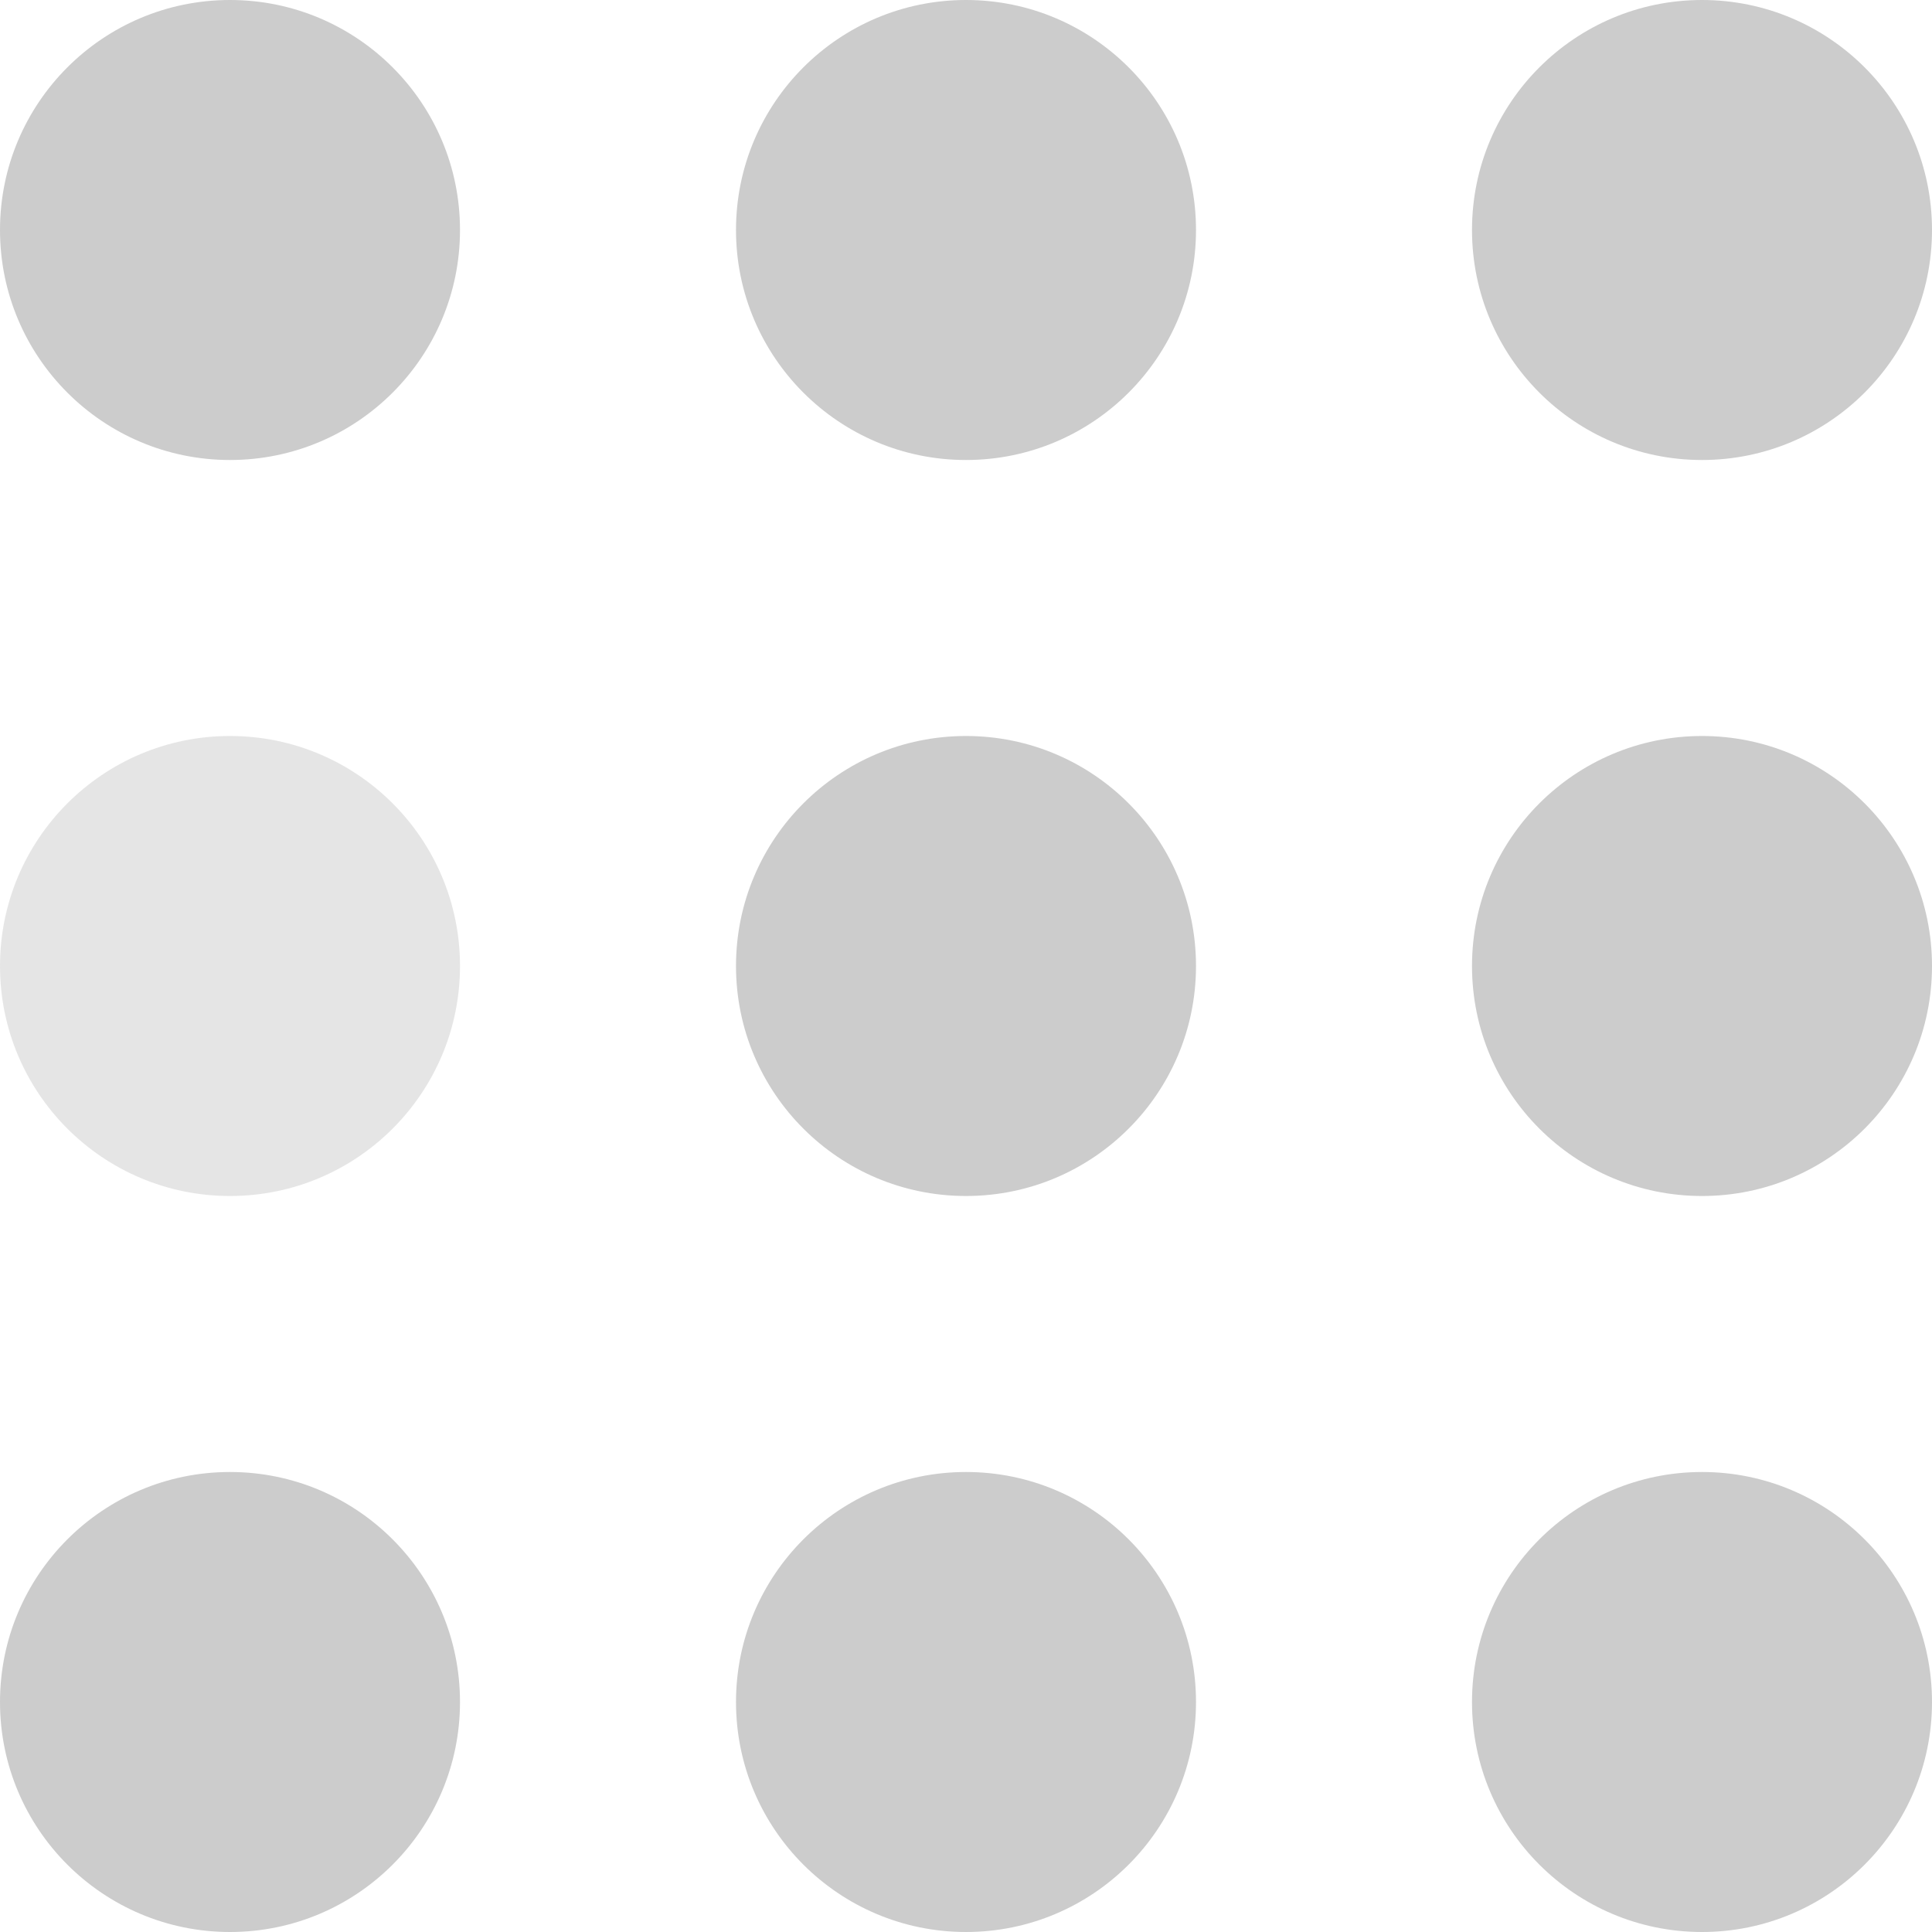
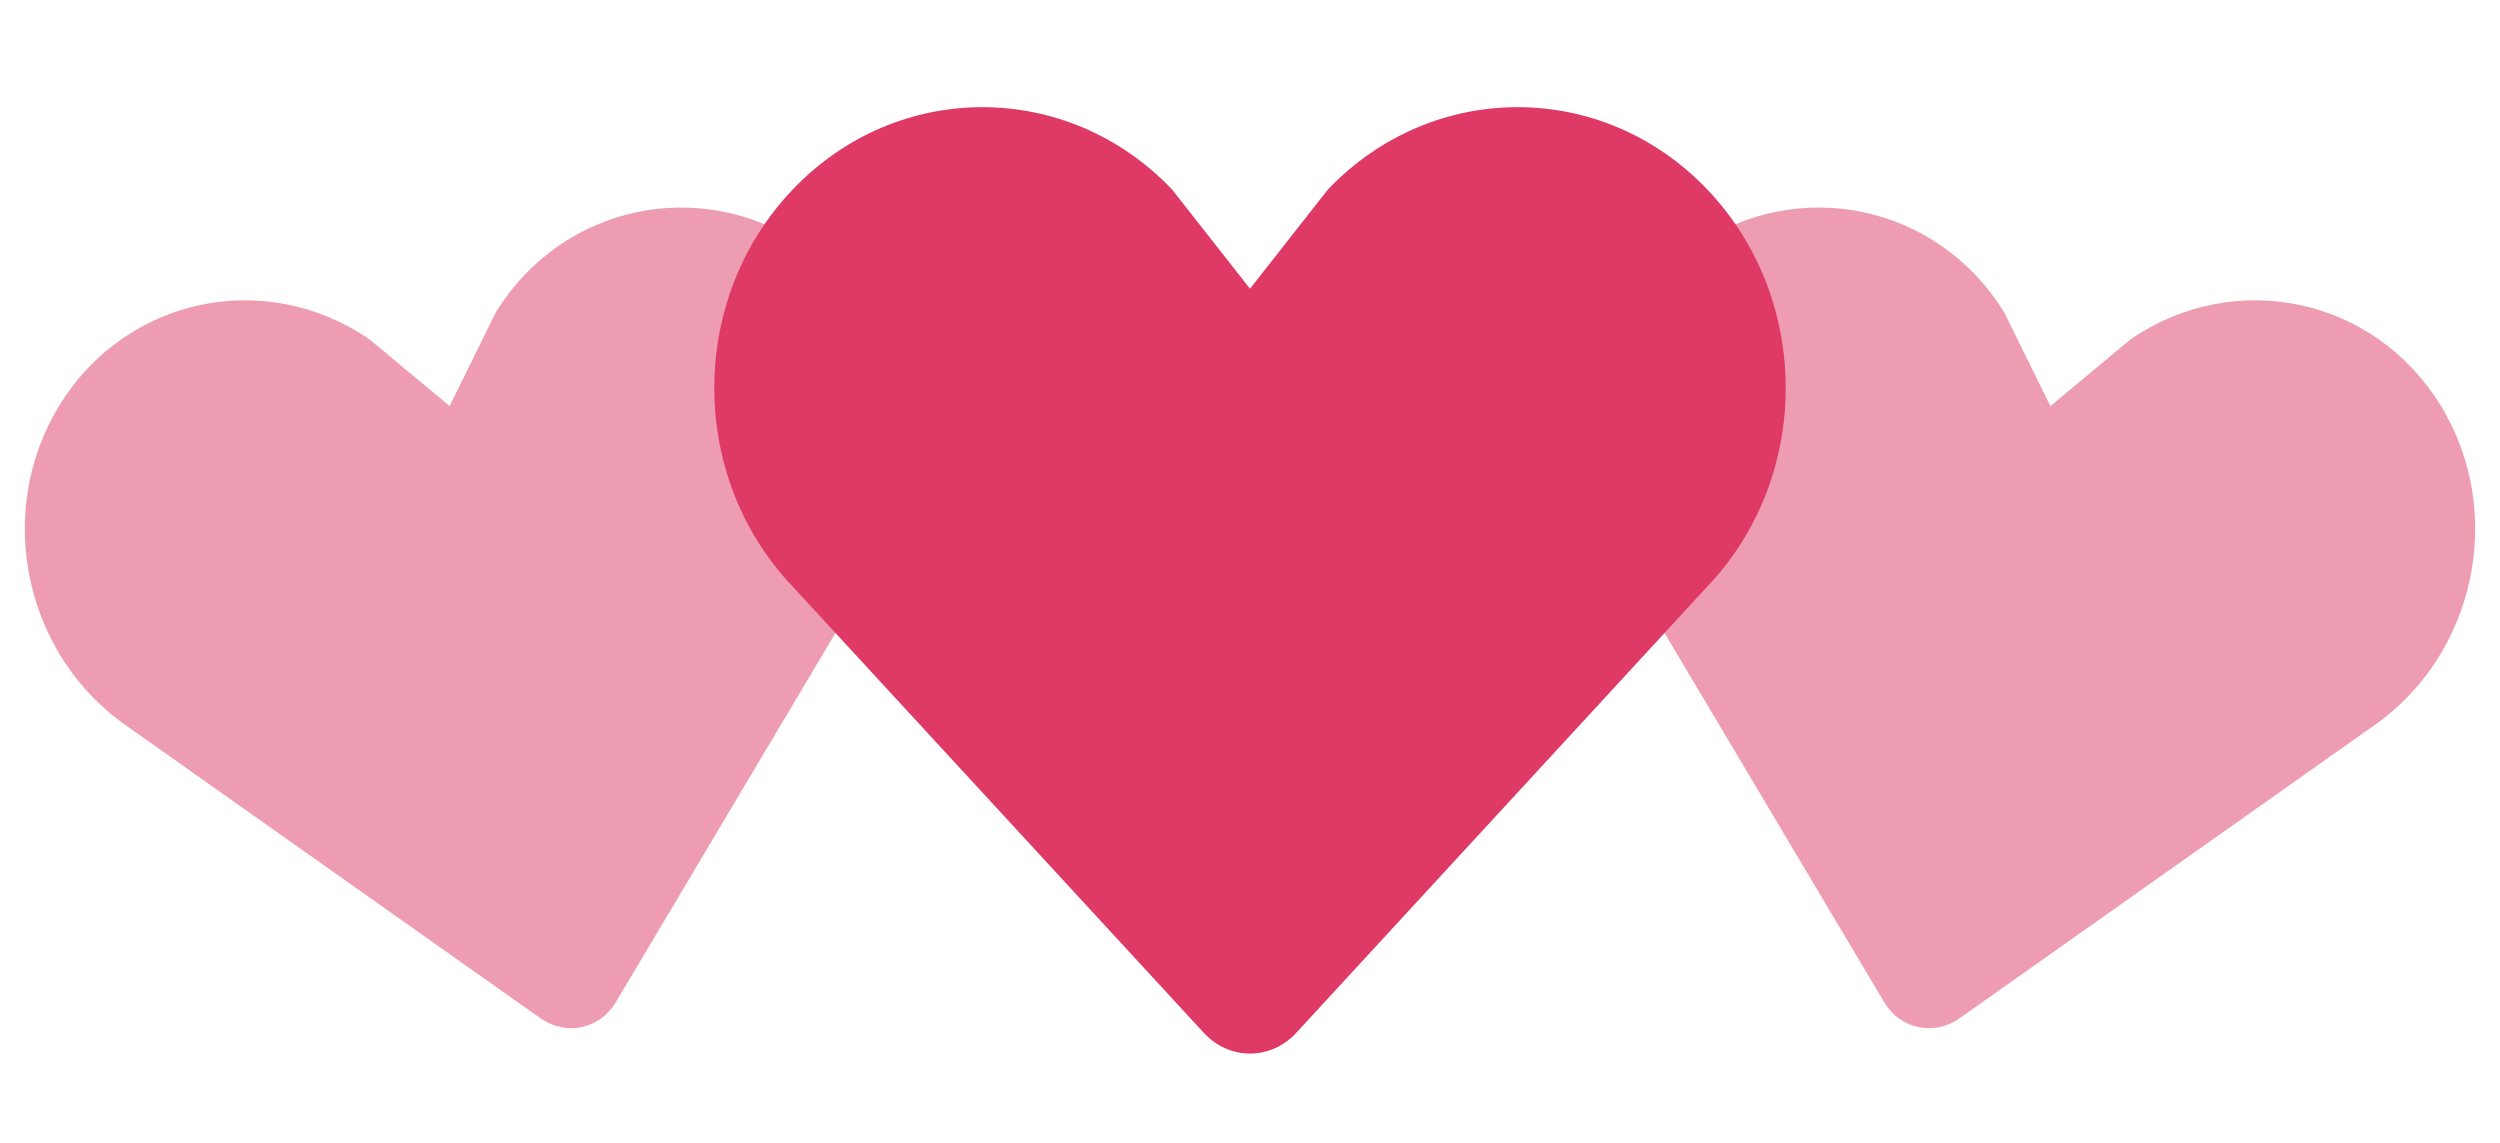
- <svg xmlns="http://www.w3.org/2000/svg" width="105" height="105" viewBox="0 0 105 105" fill="#ccc">
-   <circle cx="12.5" cy="12.5" r="12.5">
-     <animate attributeName="fill-opacity" begin="0s" dur="500ms" values="1;.2;1" calcMode="linear" repeatCount="indefinite" />
-   </circle>
-   <circle cx="12.5" cy="52.5" r="12.5" fill-opacity=".5">
-     <animate attributeName="fill-opacity" begin="50ms" dur="500ms" values="1;.2;1" calcMode="linear" repeatCount="indefinite" />
-   </circle>
-   <circle cx="52.5" cy="12.5" r="12.5">
-     <animate attributeName="fill-opacity" begin="150ms" dur="500ms" values="1;.2;1" calcMode="linear" repeatCount="indefinite" />
-   </circle>
-   <circle cx="52.5" cy="52.5" r="12.5">
-     <animate attributeName="fill-opacity" begin="300ms" dur="500ms" values="1;.2;1" calcMode="linear" repeatCount="indefinite" />
-   </circle>
-   <circle cx="92.5" cy="12.5" r="12.5">
-     <animate attributeName="fill-opacity" begin="400ms" dur="500ms" values="1;.2;1" calcMode="linear" repeatCount="indefinite" />
-   </circle>
-   <circle cx="92.5" cy="52.5" r="12.5">
-     <animate attributeName="fill-opacity" begin="200ms" dur="500ms" values="1;.2;1" calcMode="linear" repeatCount="indefinite" />
-   </circle>
-   <circle cx="12.5" cy="92.5" r="12.5">
-     <animate attributeName="fill-opacity" begin="350ms" dur="500ms" values="1;.2;1" calcMode="linear" repeatCount="indefinite" />
-   </circle>
-   <circle cx="52.5" cy="92.5" r="12.5">
-     <animate attributeName="fill-opacity" begin="250ms" dur="500ms" values="1;.2;1" calcMode="linear" repeatCount="indefinite" />
-   </circle>
-   <circle cx="92.5" cy="92.5" r="12.5">
-     <animate attributeName="fill-opacity" begin="100ms" dur="500ms" values="1;.2;1" calcMode="linear" repeatCount="indefinite" />
-   </circle>
+ <svg xmlns="http://www.w3.org/2000/svg" width="140" height="64" viewBox="0 0 140 64" fill="#DF3A65">
+   <path d="M30.262 57.02L7.195 40.723c-5.84-3.976-7.56-12.06-3.842-18.063 3.715-6 11.467-7.65 17.306-3.68l4.52 3.76 2.6-5.274c3.717-6.002 11.47-7.65 17.305-3.68 5.84 3.97 7.56 12.054 3.842 18.062L34.49 56.118c-.897 1.512-2.793 1.915-4.228.9z" fill-opacity=".5">
+     <animate attributeName="fill-opacity" begin="0s" dur="1.4s" values="0.5;1;0.5" calcMode="linear" repeatCount="indefinite" />
+   </path>
+   <path d="M105.512 56.12l-14.44-24.272c-3.716-6.008-1.996-14.093 3.843-18.062 5.835-3.97 13.588-2.322 17.306 3.68l2.6 5.274 4.52-3.76c5.84-3.97 13.592-2.32 17.307 3.68 3.718 6.003 1.998 14.088-3.842 18.064L109.74 57.02c-1.434 1.014-3.33.61-4.228-.9z" fill-opacity=".5">
+     <animate attributeName="fill-opacity" begin="0.7s" dur="1.4s" values="0.5;1;0.5" calcMode="linear" repeatCount="indefinite" />
+   </path>
+   <path d="M67.408 57.834l-23.01-24.98c-5.864-6.15-5.864-16.108 0-22.248 5.86-6.14 15.37-6.14 21.234 0L70 16.168l4.368-5.562c5.863-6.14 15.375-6.14 21.235 0 5.863 6.14 5.863 16.098 0 22.247l-23.007 24.98c-1.43 1.556-3.757 1.556-5.188 0z" />
</svg>
